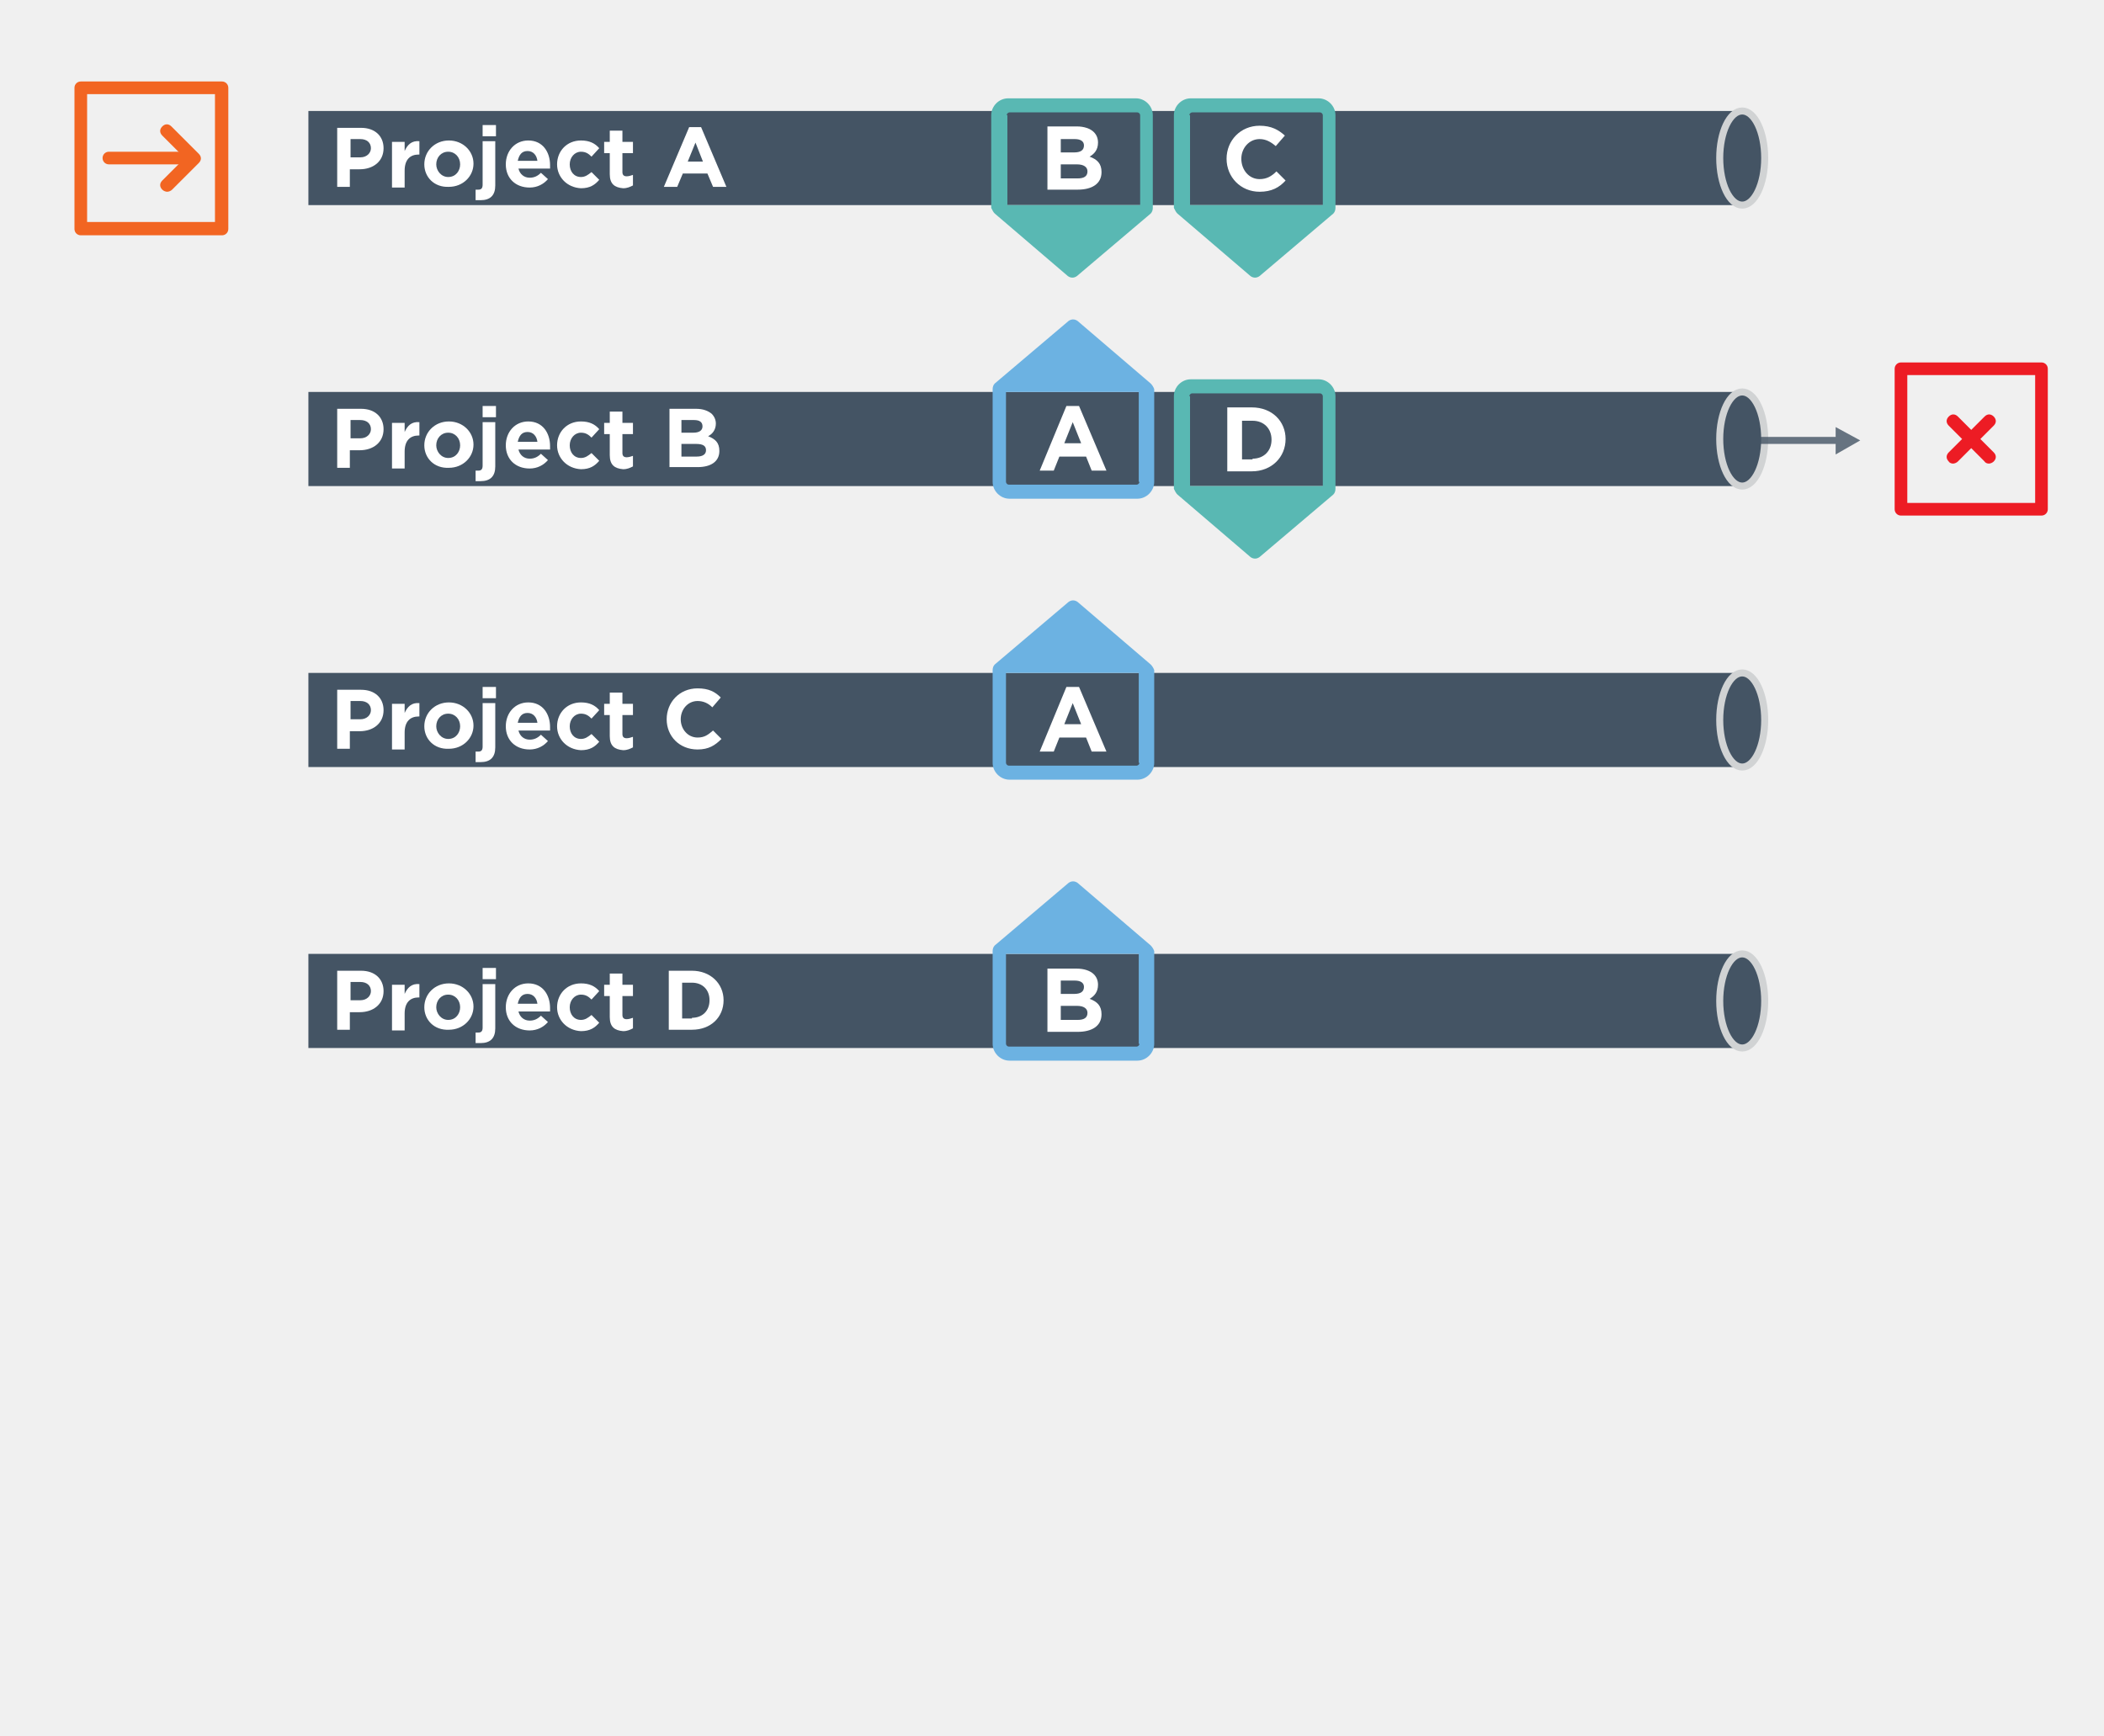
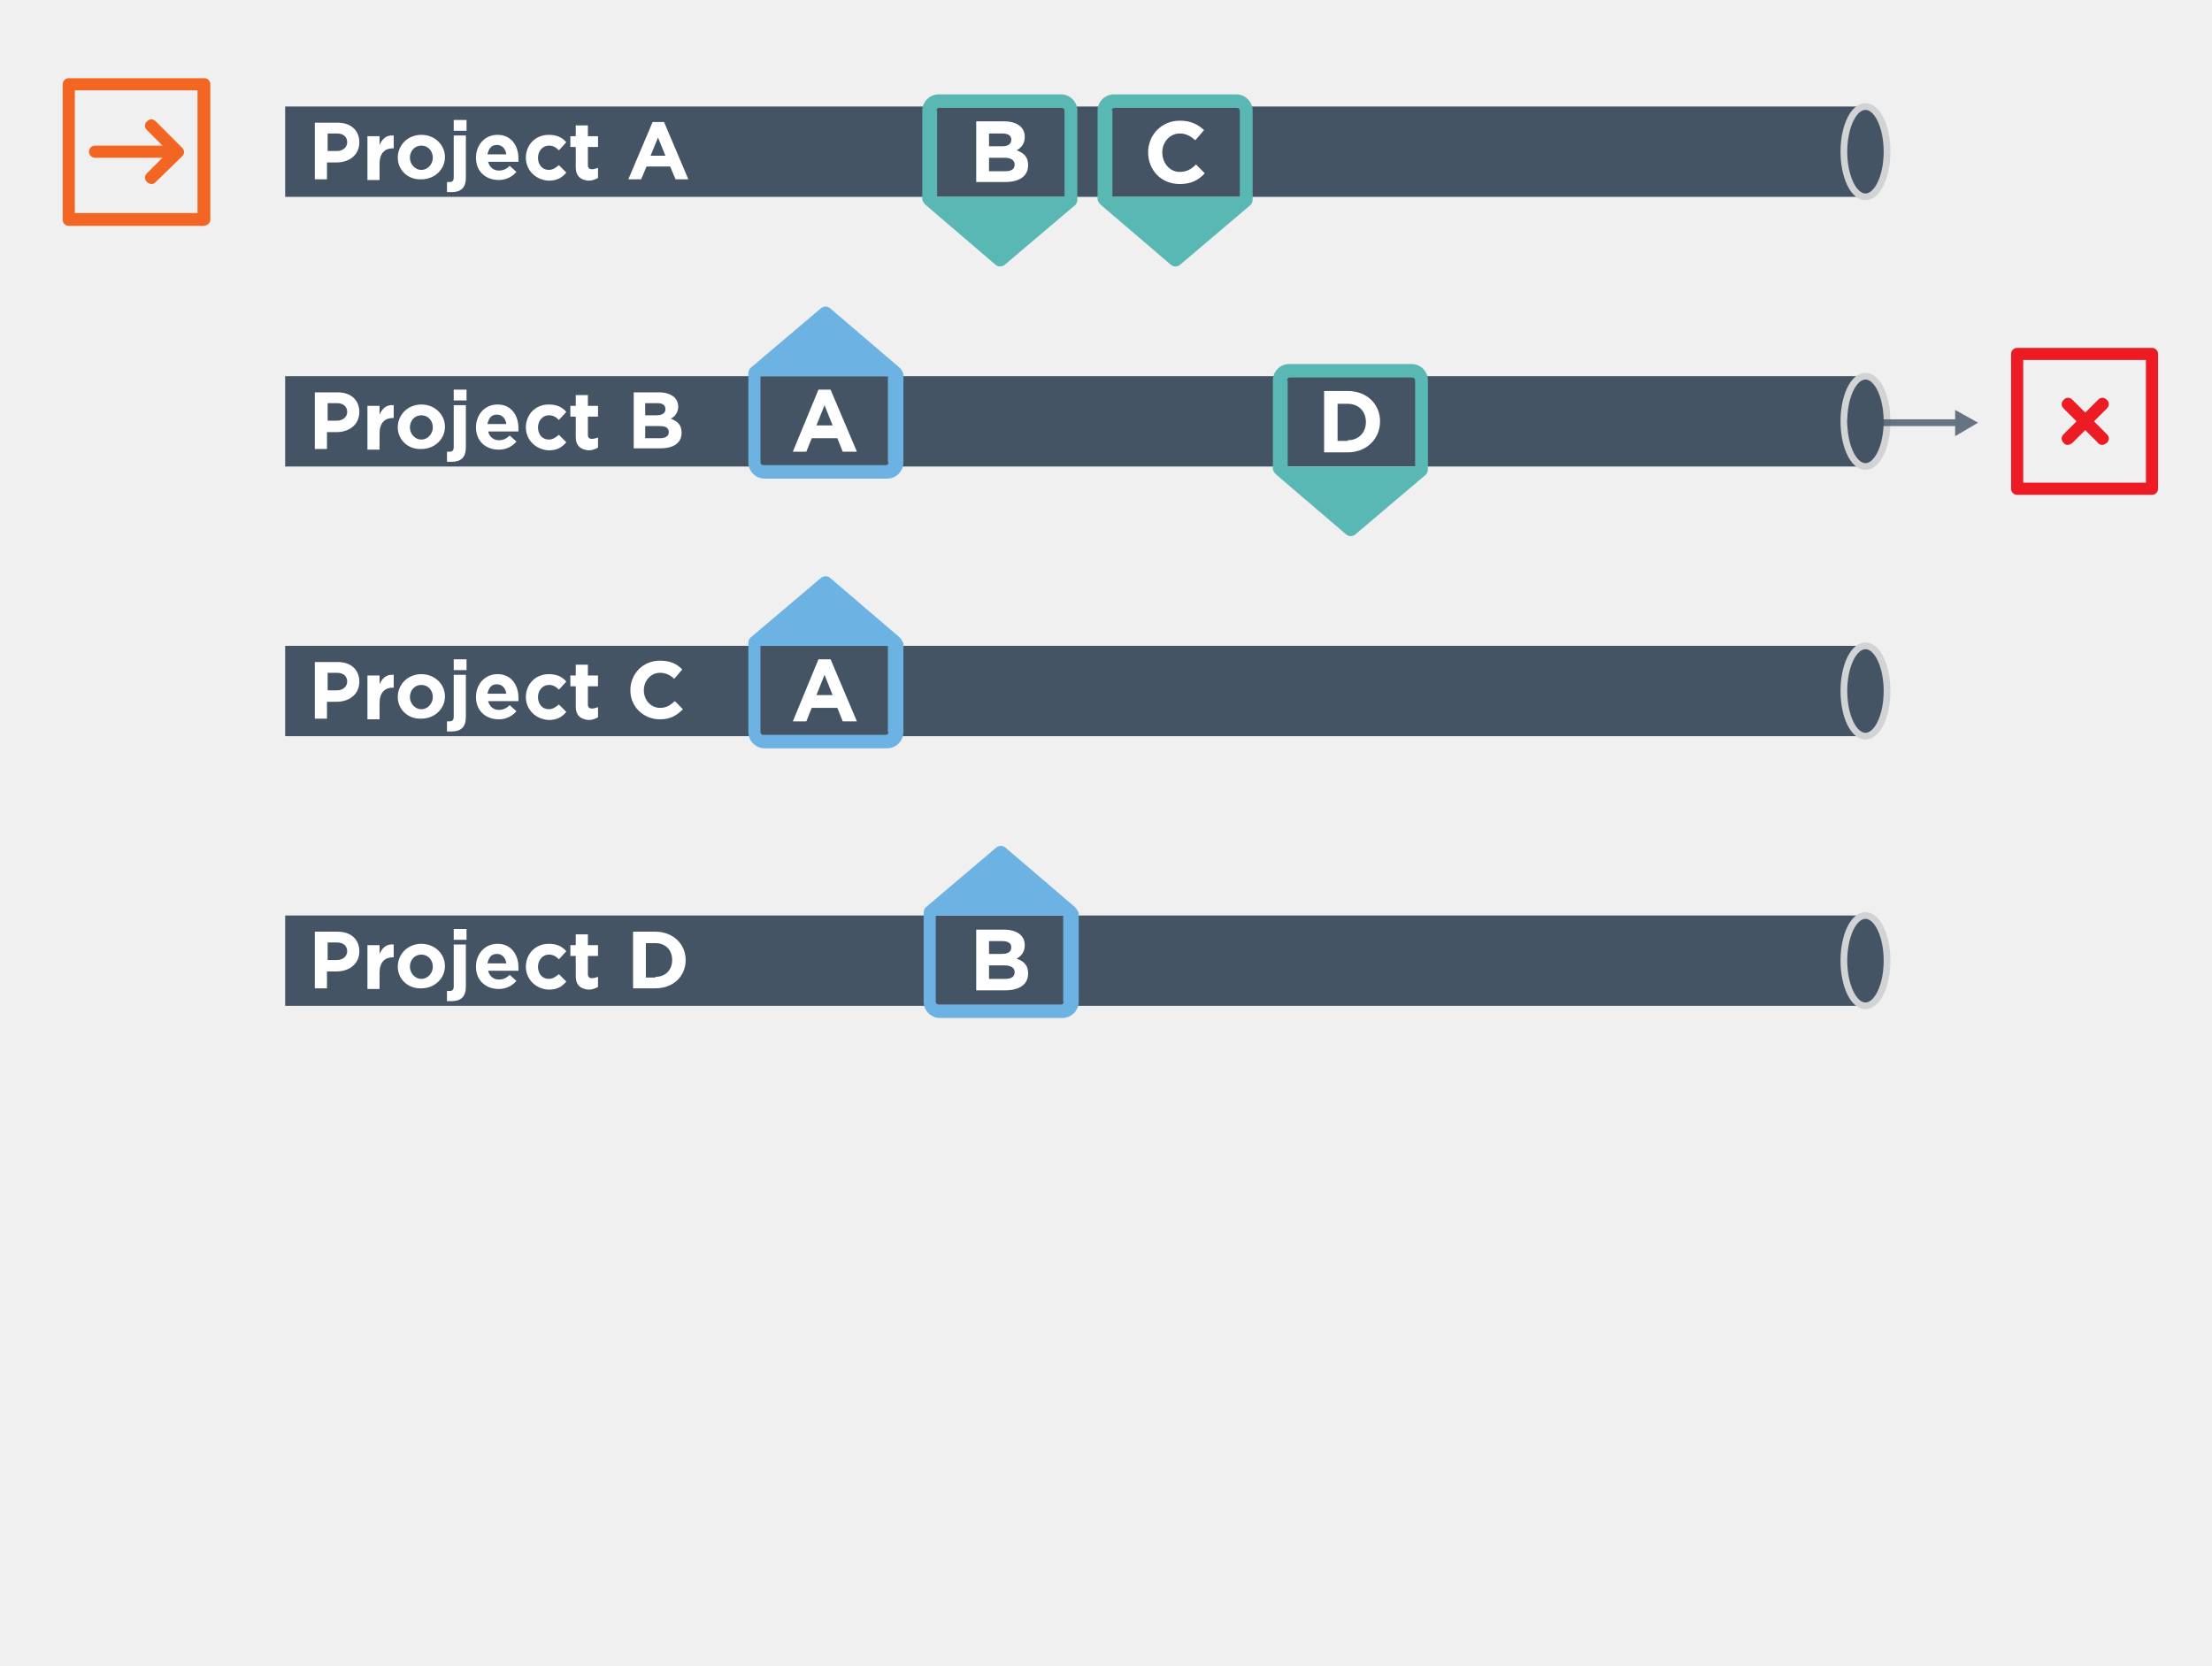
- <svg xmlns="http://www.w3.org/2000/svg" version="1.1" id="Layer_1" x="0px" y="0px" viewBox="0 0 299.5 247.1" enable-background="new 0 0 299.5 247.1" xml:space="preserve">
+ <svg xmlns="http://www.w3.org/2000/svg" version="1.1" id="Layer_1" x="0px" y="0px" viewBox="0 0 328.1 247.1" enable-background="new 0 0 328.1 247.1" xml:space="preserve">
  <g>
-     <rect x="43.9" y="95.8" fill="#445464" width="204.2" height="13.4" />
-     <ellipse fill="#445464" stroke="#D1D3D4" stroke-miterlimit="10" cx="248" cy="102.5" rx="3.2" ry="6.7" />
+     <rect x="42.3" y="15.8" fill="#445464" width="234.3" height="13.4" />
+     <rect x="42.3" y="55.8" fill="#445464" width="234.3" height="13.4" />
+     <rect x="42.3" y="95.8" fill="#445464" width="234.3" height="13.4" />
+     <rect x="42.3" y="135.8" fill="#445464" width="234.3" height="13.4" />
+     <ellipse fill="#445464" stroke="#D1D3D4" stroke-miterlimit="10" cx="276.7" cy="102.5" rx="3.2" ry="6.7" />
    <g>
      <g>
-         <path fill="#FFFFFF" d="M48,98.2h3.4c2,0,3.2,1.2,3.2,2.9v0c0,1.9-1.5,3-3.4,3h-1.4v2.5H48V98.2z M51.3,102.4     c0.9,0,1.5-0.6,1.5-1.3v0c0-0.8-0.6-1.3-1.5-1.3h-1.4v2.6H51.3z" />
-         <path fill="#FFFFFF" d="M55.8,100.2h1.8v1.3c0.4-0.9,1-1.5,2.1-1.4v1.9h-0.1c-1.2,0-2,0.7-2,2.3v2.4h-1.8V100.2z" />
-         <path fill="#FFFFFF" d="M60.4,103.4L60.4,103.4c0-1.9,1.5-3.4,3.5-3.4c2,0,3.5,1.5,3.5,3.3v0c0,1.8-1.5,3.3-3.5,3.3     C61.8,106.7,60.4,105.2,60.4,103.4z M65.5,103.4L65.5,103.4c0-1-0.7-1.8-1.7-1.8c-1,0-1.7,0.8-1.7,1.8v0c0,0.9,0.7,1.8,1.7,1.8     C64.9,105.2,65.5,104.3,65.5,103.4z" />
-         <path fill="#FFFFFF" d="M67.7,108.5V107c0.1,0,0.3,0,0.4,0c0.4,0,0.6-0.2,0.6-0.7v-6.2h1.8v6.3c0,1.4-0.7,2.1-2.1,2.1     C68.1,108.5,67.9,108.5,67.7,108.5z M68.7,97.8h1.9v1.6h-1.9V97.8z" />
-         <path fill="#FFFFFF" d="M72,103.4L72,103.4c0-1.9,1.3-3.4,3.2-3.4c2.1,0,3.1,1.7,3.1,3.5c0,0.1,0,0.3,0,0.5h-4.5     c0.2,0.8,0.8,1.3,1.6,1.3c0.6,0,1.1-0.2,1.6-0.7l1,0.9c-0.6,0.7-1.5,1.2-2.6,1.2C73.4,106.7,72,105.4,72,103.4z M76.5,102.9     c-0.1-0.8-0.6-1.4-1.4-1.4c-0.8,0-1.2,0.5-1.4,1.4H76.5z" />
-         <path fill="#FFFFFF" d="M79.3,103.4L79.3,103.4c0-1.9,1.4-3.4,3.4-3.4c1.2,0,2,0.4,2.6,1.1l-1.1,1.2c-0.4-0.4-0.8-0.7-1.5-0.7     c-0.9,0-1.6,0.8-1.6,1.8v0c0,1,0.6,1.8,1.6,1.8c0.6,0,1-0.3,1.5-0.7l1.1,1.1c-0.6,0.7-1.3,1.2-2.6,1.2     C80.7,106.7,79.3,105.2,79.3,103.4z" />
-         <path fill="#FFFFFF" d="M86.8,104.8v-3H86v-1.6h0.8v-1.6h1.8v1.6h1.5v1.6h-1.5v2.7c0,0.4,0.2,0.6,0.6,0.6c0.3,0,0.6-0.1,0.9-0.2     v1.5c-0.4,0.2-0.8,0.4-1.4,0.4C87.5,106.7,86.8,106.2,86.8,104.8z" />
-         <path fill="#FFFFFF" d="M94.9,102.4L94.9,102.4c0-2.4,1.8-4.4,4.4-4.4c1.6,0,2.5,0.5,3.3,1.3l-1.2,1.4c-0.6-0.6-1.3-0.9-2.1-0.9     c-1.4,0-2.4,1.2-2.4,2.6v0c0,1.4,1,2.6,2.4,2.6c1,0,1.5-0.4,2.2-1l1.2,1.2c-0.9,0.9-1.8,1.5-3.4,1.5     C96.7,106.7,94.9,104.8,94.9,102.4z" />
+         <path fill="#FFFFFF" d="M46.7,98.2h3.4c2,0,3.2,1.2,3.2,2.9v0c0,1.9-1.5,3-3.4,3h-1.4v2.5h-1.8V98.2z M50,102.4     c0.9,0,1.5-0.6,1.5-1.3v0c0-0.8-0.6-1.3-1.5-1.3h-1.4v2.6H50z" />
+         <path fill="#FFFFFF" d="M54.5,100.2h1.8v1.3c0.4-0.9,1-1.5,2.1-1.4v1.9h-0.1c-1.2,0-2,0.7-2,2.3v2.4h-1.8V100.2z" />
+         <path fill="#FFFFFF" d="M59,103.4L59,103.4c0-1.9,1.5-3.4,3.5-3.4c2,0,3.5,1.5,3.5,3.3v0c0,1.8-1.5,3.3-3.5,3.3     C60.5,106.7,59,105.2,59,103.4z M64.2,103.4L64.2,103.4c0-1-0.7-1.8-1.7-1.8c-1,0-1.7,0.8-1.7,1.8v0c0,0.9,0.7,1.8,1.7,1.8     C63.5,105.2,64.2,104.3,64.2,103.4z" />
+         <path fill="#FFFFFF" d="M66.3,108.5V107c0.1,0,0.3,0,0.4,0c0.4,0,0.6-0.2,0.6-0.7v-6.2h1.8v6.3c0,1.4-0.7,2.1-2.1,2.1     C66.8,108.5,66.6,108.5,66.3,108.5z M67.3,97.8h1.9v1.6h-1.9V97.8z" />
+         <path fill="#FFFFFF" d="M70.6,103.4L70.6,103.4c0-1.9,1.3-3.4,3.2-3.4c2.1,0,3.1,1.7,3.1,3.5c0,0.1,0,0.3,0,0.5h-4.5     c0.2,0.8,0.8,1.3,1.6,1.3c0.6,0,1.1-0.2,1.6-0.7l1,0.9c-0.6,0.7-1.5,1.2-2.6,1.2C72,106.7,70.6,105.4,70.6,103.4z M75.1,102.9     c-0.1-0.8-0.6-1.4-1.4-1.4c-0.8,0-1.2,0.5-1.4,1.4H75.1z" />
+         <path fill="#FFFFFF" d="M78,103.4L78,103.4c0-1.9,1.4-3.4,3.4-3.4c1.2,0,2,0.4,2.6,1.1l-1.1,1.2c-0.4-0.4-0.8-0.7-1.5-0.7     c-0.9,0-1.6,0.8-1.6,1.8v0c0,1,0.6,1.8,1.6,1.8c0.6,0,1-0.3,1.5-0.7l1.1,1.1c-0.6,0.7-1.3,1.2-2.6,1.2     C79.4,106.7,78,105.2,78,103.4z" />
+         <path fill="#FFFFFF" d="M85.4,104.8v-3h-0.8v-1.6h0.8v-1.6h1.8v1.6h1.5v1.6h-1.5v2.7c0,0.4,0.2,0.6,0.6,0.6     c0.3,0,0.6-0.1,0.9-0.2v1.5c-0.4,0.2-0.8,0.4-1.4,0.4C86.2,106.7,85.4,106.2,85.4,104.8z" />
+         <path fill="#FFFFFF" d="M93.5,102.4L93.5,102.4c0-2.4,1.8-4.4,4.4-4.4c1.6,0,2.5,0.5,3.3,1.3l-1.2,1.4c-0.6-0.6-1.3-0.9-2.1-0.9     c-1.4,0-2.4,1.2-2.4,2.6v0c0,1.4,1,2.6,2.4,2.6c1,0,1.5-0.4,2.2-1l1.2,1.2c-0.9,0.9-1.8,1.5-3.4,1.5     C95.4,106.7,93.5,104.8,93.5,102.4z" />
      </g>
    </g>
    <g>
      <g>
-         <path fill="#6CB2E2" d="M163.8,94.6l-10.4-8.9c-0.4-0.3-0.9-0.3-1.3,0l-10.5,8.9c-0.2,0.2-0.3,0.5-0.3,0.8v13.2     c0,1.3,1.1,2.4,2.4,2.4h18.2c1.3,0,2.4-1.1,2.4-2.4V95.4C164.2,95.1,164,94.8,163.8,94.6z M162.2,108.6c0,0.2-0.2,0.4-0.4,0.4     h-18.2c-0.2,0-0.4-0.2-0.4-0.4V95.8h18.9V108.6z" />
+         <g>
+           <path fill="#ED1C24" d="M306.7,66c-0.2,0-0.5-0.1-0.6-0.3c-0.4-0.4-0.4-0.9,0-1.3l5.1-5.1c0.4-0.4,0.9-0.4,1.3,0      c0.4,0.4,0.4,0.9,0,1.3l-5.1,5.1C307.1,65.9,306.9,66,306.7,66L306.7,66z" />
+         </g>
+         <g>
+           <path fill="#ED1C24" d="M311.8,66c-0.2,0-0.5-0.1-0.6-0.3l-5.1-5.1c-0.4-0.4-0.4-0.9,0-1.3c0.4-0.4,0.9-0.4,1.3,0l5.1,5.1      c0.4,0.4,0.4,0.9,0,1.3C312.2,65.9,312,66,311.8,66L311.8,66z" />
+         </g>
      </g>
      <g>
+         <path fill="#ED1C24" d="M319.2,73.4h-20c-0.5,0-0.9-0.4-0.9-0.9v-20c0-0.5,0.4-0.9,0.9-0.9h20c0.5,0,0.9,0.4,0.9,0.9v20     C320.1,73,319.7,73.4,319.2,73.4L319.2,73.4z M300.1,71.6h18.2V53.4h-18.2V71.6L300.1,71.6z" />
+       </g>
+     </g>
+     <ellipse fill="#445464" stroke="#D1D3D4" stroke-miterlimit="10" cx="276.7" cy="62.5" rx="3.2" ry="6.7" />
+     <g opacity="0.8">
+       <line fill="#445464" x1="293.4" y1="62.7" x2="274" y2="62.7" />
+       <g>
+         <line fill="none" stroke="#445464" stroke-miterlimit="10" x1="290.6" y1="62.7" x2="274" y2="62.7" />
        <g>
-           <path fill="#FFFFFF" d="M151.8,97.8h1.8l3.9,9.2h-2.1l-0.8-2h-3.8l-0.8,2h-2L151.8,97.8z M153.9,103.1l-1.2-3l-1.2,3H153.9z" />
+           <polygon fill="#445464" points="290,60.8 293.4,62.7 290,64.7     " />
        </g>
      </g>
    </g>
    <g>
      <g>
+         <path fill="#FFFFFF" d="M46.7,58.2h3.4c2,0,3.2,1.2,3.2,2.9v0c0,1.9-1.5,3-3.4,3h-1.4v2.5h-1.8V58.2z M50,62.4     c0.9,0,1.5-0.6,1.5-1.3v0c0-0.8-0.6-1.3-1.5-1.3h-1.4v2.6H50z" />
+         <path fill="#FFFFFF" d="M54.5,60.2h1.8v1.3c0.4-0.9,1-1.5,2.1-1.4v1.9h-0.1c-1.2,0-2,0.7-2,2.3v2.4h-1.8V60.2z" />
+         <path fill="#FFFFFF" d="M59,63.4L59,63.4c0-1.9,1.5-3.4,3.5-3.4c2,0,3.5,1.5,3.5,3.3v0c0,1.8-1.5,3.3-3.5,3.3     C60.5,66.7,59,65.2,59,63.4z M64.2,63.4L64.2,63.4c0-1-0.7-1.8-1.7-1.8c-1,0-1.7,0.8-1.7,1.8v0c0,0.9,0.7,1.8,1.7,1.8     C63.5,65.2,64.2,64.3,64.2,63.4z" />
+         <path fill="#FFFFFF" d="M66.3,68.5V67c0.1,0,0.3,0,0.4,0c0.4,0,0.6-0.2,0.6-0.7v-6.2h1.8v6.3c0,1.4-0.7,2.1-2.1,2.1     C66.8,68.5,66.6,68.5,66.3,68.5z M67.3,57.8h1.9v1.6h-1.9V57.8z" />
+         <path fill="#FFFFFF" d="M70.6,63.4L70.6,63.4c0-1.9,1.3-3.4,3.2-3.4c2.1,0,3.1,1.7,3.1,3.5c0,0.1,0,0.3,0,0.5h-4.5     c0.2,0.8,0.8,1.3,1.6,1.3c0.6,0,1.1-0.2,1.6-0.7l1,0.9c-0.6,0.7-1.5,1.2-2.6,1.2C72,66.7,70.6,65.4,70.6,63.4z M75.1,62.9     c-0.1-0.8-0.6-1.4-1.4-1.4c-0.8,0-1.2,0.5-1.4,1.4H75.1z" />
+         <path fill="#FFFFFF" d="M78,63.4L78,63.4c0-1.9,1.4-3.4,3.4-3.4c1.2,0,2,0.4,2.6,1.1l-1.1,1.2c-0.4-0.4-0.8-0.7-1.5-0.7     c-0.9,0-1.6,0.8-1.6,1.8v0c0,1,0.6,1.8,1.6,1.8c0.6,0,1-0.3,1.5-0.7l1.1,1.1c-0.6,0.7-1.3,1.2-2.6,1.2C79.4,66.7,78,65.2,78,63.4     z" />
+         <path fill="#FFFFFF" d="M85.4,64.8v-3h-0.8v-1.6h0.8v-1.6h1.8v1.6h1.5v1.6h-1.5v2.7c0,0.4,0.2,0.6,0.6,0.6c0.3,0,0.6-0.1,0.9-0.2     v1.5c-0.4,0.2-0.8,0.4-1.4,0.4C86.2,66.7,85.4,66.2,85.4,64.8z" />
+         <path fill="#FFFFFF" d="M93.9,58.2h3.9c1,0,1.7,0.3,2.2,0.7c0.4,0.4,0.6,0.9,0.6,1.4v0c0,0.9-0.5,1.5-1.1,1.8     c1,0.4,1.6,0.9,1.6,2.1v0c0,1.5-1.2,2.3-3.1,2.3h-4V58.2z M97.4,61.6c0.8,0,1.3-0.3,1.3-0.9v0c0-0.6-0.4-0.9-1.2-0.9h-1.8v1.8     H97.4z M97.9,65c0.8,0,1.3-0.3,1.3-0.9v0c0-0.6-0.4-0.9-1.4-0.9h-2.1V65H97.9z" />
+       </g>
+     </g>
+     <ellipse fill="#445464" stroke="#D1D3D4" stroke-miterlimit="10" cx="276.7" cy="22.5" rx="3.2" ry="6.7" />
+     <g>
+       <g>
+         <path fill="#FFFFFF" d="M46.7,18.2h3.4c2,0,3.2,1.2,3.2,2.9v0c0,1.9-1.5,3-3.4,3h-1.4v2.5h-1.8V18.2z M50,22.4     c0.9,0,1.5-0.6,1.5-1.3v0c0-0.8-0.6-1.3-1.5-1.3h-1.4v2.6H50z" />
+         <path fill="#FFFFFF" d="M54.5,20.2h1.8v1.3c0.4-0.9,1-1.5,2.1-1.4v1.9h-0.1c-1.2,0-2,0.7-2,2.3v2.4h-1.8V20.2z" />
+         <path fill="#FFFFFF" d="M59,23.4L59,23.4c0-1.9,1.5-3.4,3.5-3.4c2,0,3.5,1.5,3.5,3.3v0c0,1.8-1.5,3.3-3.5,3.3     C60.5,26.7,59,25.2,59,23.4z M64.2,23.4L64.2,23.4c0-1-0.7-1.8-1.7-1.8c-1,0-1.7,0.8-1.7,1.8v0c0,0.9,0.7,1.8,1.7,1.8     C63.5,25.2,64.2,24.3,64.2,23.4z" />
+         <path fill="#FFFFFF" d="M66.3,28.5V27c0.1,0,0.3,0,0.4,0c0.4,0,0.6-0.2,0.6-0.7v-6.2h1.8v6.3c0,1.4-0.7,2.1-2.1,2.1     C66.8,28.5,66.6,28.5,66.3,28.5z M67.3,17.8h1.9v1.6h-1.9V17.8z" />
+         <path fill="#FFFFFF" d="M70.6,23.4L70.6,23.4c0-1.9,1.3-3.4,3.2-3.4c2.1,0,3.1,1.7,3.1,3.5c0,0.1,0,0.3,0,0.5h-4.5     c0.2,0.8,0.8,1.3,1.6,1.3c0.6,0,1.1-0.2,1.6-0.7l1,0.9c-0.6,0.7-1.5,1.2-2.6,1.2C72,26.7,70.6,25.4,70.6,23.4z M75.1,22.9     c-0.1-0.8-0.6-1.4-1.4-1.4c-0.8,0-1.2,0.5-1.4,1.4H75.1z" />
+         <path fill="#FFFFFF" d="M78,23.4L78,23.4c0-1.9,1.4-3.4,3.4-3.4c1.2,0,2,0.4,2.6,1.1l-1.1,1.2c-0.4-0.4-0.8-0.7-1.5-0.7     c-0.9,0-1.6,0.8-1.6,1.8v0c0,1,0.6,1.8,1.6,1.8c0.6,0,1-0.3,1.5-0.7l1.1,1.1c-0.6,0.7-1.3,1.2-2.6,1.2C79.4,26.7,78,25.2,78,23.4     z" />
+         <path fill="#FFFFFF" d="M85.4,24.8v-3h-0.8v-1.6h0.8v-1.6h1.8v1.6h1.5v1.6h-1.5v2.7c0,0.4,0.2,0.6,0.6,0.6c0.3,0,0.6-0.1,0.9-0.2     v1.5c-0.4,0.2-0.8,0.4-1.4,0.4C86.2,26.7,85.4,26.2,85.4,24.8z" />
+         <path fill="#FFFFFF" d="M96.8,18.1h1.7l3.6,8.5h-1.9l-0.8-1.9h-3.5l-0.8,1.9h-1.9L96.8,18.1z M98.7,23.1l-1.1-2.7l-1.1,2.7H98.7z     " />
+       </g>
+     </g>
+     <g>
+       <g>
        <g>
-           <path fill="#ED1C24" d="M278,66c-0.2,0-0.5-0.1-0.6-0.3c-0.4-0.4-0.4-0.9,0-1.3l5.1-5.1c0.4-0.4,0.9-0.4,1.3,0      c0.4,0.4,0.4,0.9,0,1.3l-5.1,5.1C278.5,65.9,278.2,66,278,66L278,66z" />
+           <path fill="#F26522" d="M22.5,27.3c-0.2,0-0.5-0.1-0.7-0.3c-0.4-0.4-0.4-0.9,0-1.3l3.2-3.2l-3.2-3.2c-0.4-0.4-0.4-0.9,0-1.3      c0.4-0.4,0.9-0.4,1.3,0l3.9,3.9c0.4,0.4,0.4,0.9,0,1.3L23.1,27C22.9,27.2,22.7,27.3,22.5,27.3L22.5,27.3z" />
        </g>
        <g>
-           <path fill="#ED1C24" d="M283.1,66c-0.2,0-0.5-0.1-0.6-0.3l-5.1-5.1c-0.4-0.4-0.4-0.9,0-1.3c0.4-0.4,0.9-0.4,1.3,0l5.1,5.1      c0.4,0.4,0.4,0.9,0,1.3C283.6,65.9,283.3,66,283.1,66L283.1,66z" />
+           <path fill="#F26522" d="M14.1,23.4c-0.5,0-0.9-0.4-0.9-0.9c0-0.5,0.4-0.9,0.9-0.9l11.2,0c0.5,0,0.9,0.4,0.9,0.9      c0,0.5-0.4,0.9-0.9,0.9L14.1,23.4L14.1,23.4z" />
        </g>
      </g>
      <g>
-         <path fill="#ED1C24" d="M290.6,73.4h-20c-0.5,0-0.9-0.4-0.9-0.9v-20c0-0.5,0.4-0.9,0.9-0.9h20c0.5,0,0.9,0.4,0.9,0.9v20     C291.5,73,291.1,73.4,290.6,73.4L290.6,73.4z M271.5,71.6h18.2V53.4h-18.2V71.6L271.5,71.6z" />
+         <path fill="#F26522" d="M30.2,33.5H10.2c-0.5,0-0.9-0.4-0.9-0.9V12.5c0-0.5,0.4-0.9,0.9-0.9h20.1c0.5,0,0.9,0.4,0.9,0.9v20.1     C31.2,33.1,30.7,33.5,30.2,33.5L30.2,33.5z M11.1,31.6h18.2V13.4H11.1V31.6L11.1,31.6z" />
      </g>
    </g>
-     <rect x="43.9" y="55.8" fill="#445464" width="204.2" height="13.4" />
-     <ellipse fill="#445464" stroke="#D1D3D4" stroke-miterlimit="10" cx="248" cy="62.5" rx="3.2" ry="6.7" />
-     <g opacity="0.8">
-       <line fill="#445464" x1="264.8" y1="62.7" x2="245.4" y2="62.7" />
+     <ellipse fill="#445464" stroke="#D1D3D4" stroke-miterlimit="10" cx="276.7" cy="142.5" rx="3.2" ry="6.7" />
+     <g>
      <g>
-         <line fill="none" stroke="#445464" stroke-miterlimit="10" x1="261.9" y1="62.7" x2="245.4" y2="62.7" />
+         <path fill="#FFFFFF" d="M46.7,138.2h3.4c2,0,3.2,1.2,3.2,2.9v0c0,1.9-1.5,3-3.4,3h-1.4v2.5h-1.8V138.2z M50,142.4     c0.9,0,1.5-0.6,1.5-1.3v0c0-0.8-0.6-1.3-1.5-1.3h-1.4v2.6H50z" />
+         <path fill="#FFFFFF" d="M54.5,140.2h1.8v1.3c0.4-0.9,1-1.5,2.1-1.4v1.9h-0.1c-1.2,0-2,0.7-2,2.3v2.4h-1.8V140.2z" />
+         <path fill="#FFFFFF" d="M59,143.4L59,143.4c0-1.9,1.5-3.4,3.5-3.4c2,0,3.5,1.5,3.5,3.3v0c0,1.8-1.5,3.3-3.5,3.3     C60.5,146.7,59,145.2,59,143.4z M64.2,143.4L64.2,143.4c0-1-0.7-1.8-1.7-1.8c-1,0-1.7,0.8-1.7,1.8v0c0,0.9,0.7,1.8,1.7,1.8     C63.5,145.2,64.2,144.3,64.2,143.4z" />
+         <path fill="#FFFFFF" d="M66.3,148.5V147c0.1,0,0.3,0,0.4,0c0.4,0,0.6-0.2,0.6-0.7v-6.2h1.8v6.3c0,1.4-0.7,2.1-2.1,2.1     C66.8,148.5,66.6,148.5,66.3,148.5z M67.3,137.8h1.9v1.6h-1.9V137.8z" />
+         <path fill="#FFFFFF" d="M70.6,143.4L70.6,143.4c0-1.9,1.3-3.4,3.2-3.4c2.1,0,3.1,1.7,3.1,3.5c0,0.1,0,0.3,0,0.5h-4.5     c0.2,0.8,0.8,1.3,1.6,1.3c0.6,0,1.1-0.2,1.6-0.7l1,0.9c-0.6,0.7-1.5,1.2-2.6,1.2C72,146.7,70.6,145.4,70.6,143.4z M75.1,142.9     c-0.1-0.8-0.6-1.4-1.4-1.4c-0.8,0-1.2,0.5-1.4,1.4H75.1z" />
+         <path fill="#FFFFFF" d="M78,143.4L78,143.4c0-1.9,1.4-3.4,3.4-3.4c1.2,0,2,0.4,2.6,1.1l-1.1,1.2c-0.4-0.4-0.8-0.7-1.5-0.7     c-0.9,0-1.6,0.8-1.6,1.8v0c0,1,0.6,1.8,1.6,1.8c0.6,0,1-0.3,1.5-0.7l1.1,1.1c-0.6,0.7-1.3,1.2-2.6,1.2     C79.4,146.7,78,145.2,78,143.4z" />
+         <path fill="#FFFFFF" d="M85.4,144.8v-3h-0.8v-1.6h0.8v-1.6h1.8v1.6h1.5v1.6h-1.5v2.7c0,0.4,0.2,0.6,0.6,0.6     c0.3,0,0.6-0.1,0.9-0.2v1.5c-0.4,0.2-0.8,0.4-1.4,0.4C86.2,146.7,85.4,146.2,85.4,144.8z" />
+         <path fill="#FFFFFF" d="M93.9,138.2h3.3c2.6,0,4.5,1.8,4.5,4.2v0c0,2.4-1.8,4.2-4.5,4.2h-3.3V138.2z M97.2,144.9     c1.5,0,2.5-1,2.5-2.5v0c0-1.5-1-2.5-2.5-2.5h-1.4v5.1H97.2z" />
+       </g>
+     </g>
+     <rect fill="none" width="328.1" height="247.1" />
+     <g>
+       <g>
        <g>
-           <polygon fill="#445464" points="261.3,60.8 264.8,62.7 261.3,64.7     " />
+           <path fill="#FFFFFF" d="M144.8,18h4.2c1,0,1.9,0.3,2.4,0.8c0.4,0.4,0.6,0.9,0.6,1.5v0c0,1-0.5,1.6-1.2,2c1.1,0.4,1.7,1,1.7,2.2      v0c0,1.7-1.4,2.5-3.4,2.5h-4.3V18z M148.6,21.7c0.9,0,1.4-0.3,1.4-1v0c0-0.6-0.5-0.9-1.3-0.9h-2v1.9H148.6z M149.1,25.4      c0.9,0,1.4-0.3,1.4-1v0c0-0.6-0.5-1-1.5-1h-2.3v2H149.1z" />
+         </g>
+       </g>
+       <g>
+         <path fill="#59B8B3" d="M137.3,30.4l10.4,8.9c0.4,0.3,0.9,0.3,1.3,0l10.5-8.9c0.2-0.2,0.3-0.5,0.3-0.8V16.4     c0-1.3-1.1-2.4-2.4-2.4h-18.2c-1.3,0-2.4,1.1-2.4,2.4v13.2C136.9,30,137.1,30.2,137.3,30.4z M138.9,16.4c0-0.2,0.2-0.4,0.4-0.4     h18.2c0.2,0,0.4,0.2,0.4,0.4v12.8h-18.9V16.4z" />
+       </g>
+     </g>
+     <g>
+       <g>
+         <g>
+           <path fill="#FFFFFF" d="M170.3,22.6L170.3,22.6c0-2.6,2-4.7,4.7-4.7c1.7,0,2.7,0.6,3.6,1.4l-1.3,1.5c-0.7-0.6-1.4-1-2.3-1      c-1.5,0-2.6,1.3-2.6,2.8v0c0,1.6,1.1,2.9,2.6,2.9c1,0,1.7-0.4,2.4-1.1l1.3,1.3c-0.9,1-2,1.6-3.7,1.6      C172.2,27.3,170.3,25.2,170.3,22.6z" />
+         </g>
+       </g>
+       <g>
+         <path fill="#59B8B3" d="M163.3,30.4l10.4,8.9c0.4,0.3,0.9,0.3,1.3,0l10.5-8.9c0.2-0.2,0.3-0.5,0.3-0.8V16.4     c0-1.3-1.1-2.4-2.4-2.4h-18.2c-1.3,0-2.4,1.1-2.4,2.4v13.2C162.9,30,163.1,30.2,163.3,30.4z M164.9,16.4c0-0.2,0.2-0.4,0.4-0.4     h18.2c0.2,0,0.4,0.2,0.4,0.4v12.8h-18.9V16.4z" />
+       </g>
+     </g>
+     <g>
+       <g>
+         <g>
+           <path fill="#FFFFFF" d="M196.4,58h3.5c2.9,0,4.8,2,4.8,4.5v0c0,2.6-2,4.6-4.8,4.6h-3.5V58z M199.9,65.3c1.6,0,2.7-1.1,2.7-2.7v0      c0-1.6-1.1-2.7-2.7-2.7h-1.5v5.5H199.9z" />
+         </g>
+       </g>
+       <g>
+         <path fill="#59B8B3" d="M189.3,70.4l10.4,8.9c0.4,0.3,0.9,0.3,1.3,0l10.5-8.9c0.2-0.2,0.3-0.5,0.3-0.8V56.4     c0-1.3-1.1-2.4-2.4-2.4h-18.2c-1.3,0-2.4,1.1-2.4,2.4v13.2C188.9,70,189.1,70.2,189.3,70.4z M190.9,56.4c0-0.2,0.2-0.4,0.4-0.4     h18.2c0.2,0,0.4,0.2,0.4,0.4v12.8h-18.9V56.4z" />
+       </g>
+     </g>
+     <g>
+       <g>
+         <path fill="#6CB2E2" d="M133.5,54.6l-10.4-8.9c-0.4-0.3-0.9-0.3-1.3,0l-10.5,8.9c-0.2,0.2-0.3,0.5-0.3,0.8v13.2     c0,1.3,1.1,2.4,2.4,2.4h18.2c1.3,0,2.4-1.1,2.4-2.4V55.4C133.8,55.1,133.7,54.8,133.5,54.6z M131.8,68.6c0,0.2-0.2,0.4-0.4,0.4     h-18.2c-0.2,0-0.4-0.2-0.4-0.4V55.8h18.9V68.6z" />
+       </g>
+       <g>
+         <g>
+           <path fill="#FFFFFF" d="M121.4,57.8h1.8l3.9,9.2h-2.1l-0.8-2h-3.8l-0.8,2h-2L121.4,57.8z M123.5,63.1l-1.2-3l-1.2,3H123.5z" />
        </g>
      </g>
    </g>
    <g>
      <g>
-         <path fill="#FFFFFF" d="M48,58.2h3.4c2,0,3.2,1.2,3.2,2.9v0c0,1.9-1.5,3-3.4,3h-1.4v2.5H48V58.2z M51.3,62.4     c0.9,0,1.5-0.6,1.5-1.3v0c0-0.8-0.6-1.3-1.5-1.3h-1.4v2.6H51.3z" />
-         <path fill="#FFFFFF" d="M55.8,60.2h1.8v1.3c0.4-0.9,1-1.5,2.1-1.4v1.9h-0.1c-1.2,0-2,0.7-2,2.3v2.4h-1.8V60.2z" />
-         <path fill="#FFFFFF" d="M60.4,63.4L60.4,63.4c0-1.9,1.5-3.4,3.5-3.4c2,0,3.5,1.5,3.5,3.3v0c0,1.8-1.5,3.3-3.5,3.3     C61.8,66.7,60.4,65.2,60.4,63.4z M65.5,63.4L65.5,63.4c0-1-0.7-1.8-1.7-1.8c-1,0-1.7,0.8-1.7,1.8v0c0,0.9,0.7,1.8,1.7,1.8     C64.9,65.2,65.5,64.3,65.5,63.4z" />
-         <path fill="#FFFFFF" d="M67.7,68.5V67c0.1,0,0.3,0,0.4,0c0.4,0,0.6-0.2,0.6-0.7v-6.2h1.8v6.3c0,1.4-0.7,2.1-2.1,2.1     C68.1,68.5,67.9,68.5,67.7,68.5z M68.7,57.8h1.9v1.6h-1.9V57.8z" />
-         <path fill="#FFFFFF" d="M72,63.4L72,63.4c0-1.9,1.3-3.4,3.2-3.4c2.1,0,3.1,1.7,3.1,3.5c0,0.1,0,0.3,0,0.5h-4.5     c0.2,0.8,0.8,1.3,1.6,1.3c0.6,0,1.1-0.2,1.6-0.7l1,0.9c-0.6,0.7-1.5,1.2-2.6,1.2C73.4,66.7,72,65.4,72,63.4z M76.5,62.9     c-0.1-0.8-0.6-1.4-1.4-1.4c-0.8,0-1.2,0.5-1.4,1.4H76.5z" />
-         <path fill="#FFFFFF" d="M79.3,63.4L79.3,63.4c0-1.9,1.4-3.4,3.4-3.4c1.2,0,2,0.4,2.6,1.1l-1.1,1.2c-0.4-0.4-0.8-0.7-1.5-0.7     c-0.9,0-1.6,0.8-1.6,1.8v0c0,1,0.6,1.8,1.6,1.8c0.6,0,1-0.3,1.5-0.7l1.1,1.1c-0.6,0.7-1.3,1.2-2.6,1.2     C80.7,66.7,79.3,65.2,79.3,63.4z" />
-         <path fill="#FFFFFF" d="M86.8,64.8v-3H86v-1.6h0.8v-1.6h1.8v1.6h1.5v1.6h-1.5v2.7c0,0.4,0.2,0.6,0.6,0.6c0.3,0,0.6-0.1,0.9-0.2     v1.5c-0.4,0.2-0.8,0.4-1.4,0.4C87.5,66.7,86.8,66.2,86.8,64.8z" />
-         <path fill="#FFFFFF" d="M95.2,58.2h3.9c1,0,1.7,0.3,2.2,0.7c0.4,0.4,0.6,0.9,0.6,1.4v0c0,0.9-0.5,1.5-1.1,1.8     c1,0.4,1.6,0.9,1.6,2.1v0c0,1.5-1.2,2.3-3.1,2.3h-4V58.2z M98.7,61.6c0.8,0,1.3-0.3,1.3-0.9v0c0-0.6-0.4-0.9-1.2-0.9H97v1.8H98.7     z M99.2,65c0.8,0,1.3-0.3,1.3-0.9v0c0-0.6-0.4-0.9-1.4-0.9H97V65H99.2z" />
-       </g>
-     </g>
-     <g>
-       <g>
-         <path fill="#6CB2E2" d="M163.8,54.6l-10.4-8.9c-0.4-0.3-0.9-0.3-1.3,0l-10.5,8.9c-0.2,0.2-0.3,0.5-0.3,0.8v13.2     c0,1.3,1.1,2.4,2.4,2.4h18.2c1.3,0,2.4-1.1,2.4-2.4V55.4C164.2,55.1,164,54.8,163.8,54.6z M162.2,68.6c0,0.2-0.2,0.4-0.4,0.4     h-18.2c-0.2,0-0.4-0.2-0.4-0.4V55.8h18.9V68.6z" />
+         <path fill="#6CB2E2" d="M133.5,94.6l-10.4-8.9c-0.4-0.3-0.9-0.3-1.3,0l-10.5,8.9c-0.2,0.2-0.3,0.5-0.3,0.8v13.2     c0,1.3,1.1,2.4,2.4,2.4h18.2c1.3,0,2.4-1.1,2.4-2.4V95.4C133.8,95.1,133.7,94.8,133.5,94.6z M131.8,108.6c0,0.2-0.2,0.4-0.4,0.4     h-18.2c-0.2,0-0.4-0.2-0.4-0.4V95.8h18.9V108.6z" />
      </g>
      <g>
        <g>
-           <path fill="#FFFFFF" d="M151.8,57.8h1.8l3.9,9.2h-2.1l-0.8-2h-3.8l-0.8,2h-2L151.8,57.8z M153.9,63.1l-1.2-3l-1.2,3H153.9z" />
+           <path fill="#FFFFFF" d="M121.4,97.8h1.8l3.9,9.2h-2.1l-0.8-2h-3.8l-0.8,2h-2L121.4,97.8z M123.5,103.1l-1.2-3l-1.2,3H123.5z" />
        </g>
      </g>
    </g>
    <g>
      <g>
-         <g>
-           <path fill="#FFFFFF" d="M174.7,58h3.5c2.9,0,4.8,2,4.8,4.5v0c0,2.6-2,4.6-4.8,4.6h-3.5V58z M178.3,65.3c1.6,0,2.7-1.1,2.7-2.7v0      c0-1.6-1.1-2.7-2.7-2.7h-1.5v5.5H178.3z" />
-         </g>
-       </g>
-       <g>
-         <path fill="#59B8B3" d="M167.6,70.4l10.4,8.9c0.4,0.3,0.9,0.3,1.3,0l10.5-8.9c0.2-0.2,0.3-0.5,0.3-0.8V56.4     c0-1.3-1.1-2.4-2.4-2.4h-18.2c-1.3,0-2.4,1.1-2.4,2.4v13.2C167.3,70,167.4,70.2,167.6,70.4z M169.3,56.4c0-0.2,0.2-0.4,0.4-0.4     h18.2c0.2,0,0.4,0.2,0.4,0.4v12.8h-18.9V56.4z" />
-       </g>
-     </g>
-     <rect x="43.9" y="15.8" fill="#445464" width="204.2" height="13.4" />
-     <ellipse fill="#445464" stroke="#D1D3D4" stroke-miterlimit="10" cx="248" cy="22.5" rx="3.2" ry="6.7" />
-     <g>
-       <g>
-         <path fill="#FFFFFF" d="M48,18.2h3.4c2,0,3.2,1.2,3.2,2.9v0c0,1.9-1.5,3-3.4,3h-1.4v2.5H48V18.2z M51.3,22.4     c0.9,0,1.5-0.6,1.5-1.3v0c0-0.8-0.6-1.3-1.5-1.3h-1.4v2.6H51.3z" />
-         <path fill="#FFFFFF" d="M55.8,20.2h1.8v1.3c0.4-0.9,1-1.5,2.1-1.4v1.9h-0.1c-1.2,0-2,0.7-2,2.3v2.4h-1.8V20.2z" />
-         <path fill="#FFFFFF" d="M60.4,23.4L60.4,23.4c0-1.9,1.5-3.4,3.5-3.4c2,0,3.5,1.5,3.5,3.3v0c0,1.8-1.5,3.3-3.5,3.3     C61.8,26.7,60.4,25.2,60.4,23.4z M65.5,23.4L65.5,23.4c0-1-0.7-1.8-1.7-1.8c-1,0-1.7,0.8-1.7,1.8v0c0,0.9,0.7,1.8,1.7,1.8     C64.9,25.2,65.5,24.3,65.5,23.4z" />
-         <path fill="#FFFFFF" d="M67.7,28.5V27c0.1,0,0.3,0,0.4,0c0.4,0,0.6-0.2,0.6-0.7v-6.2h1.8v6.3c0,1.4-0.7,2.1-2.1,2.1     C68.1,28.5,67.9,28.5,67.7,28.5z M68.7,17.8h1.9v1.6h-1.9V17.8z" />
-         <path fill="#FFFFFF" d="M72,23.4L72,23.4c0-1.9,1.3-3.4,3.2-3.4c2.1,0,3.1,1.7,3.1,3.5c0,0.1,0,0.3,0,0.5h-4.5     c0.2,0.8,0.8,1.3,1.6,1.3c0.6,0,1.1-0.2,1.6-0.7l1,0.9c-0.6,0.7-1.5,1.2-2.6,1.2C73.4,26.7,72,25.4,72,23.4z M76.5,22.9     c-0.1-0.8-0.6-1.4-1.4-1.4c-0.8,0-1.2,0.5-1.4,1.4H76.5z" />
-         <path fill="#FFFFFF" d="M79.3,23.4L79.3,23.4c0-1.9,1.4-3.4,3.4-3.4c1.2,0,2,0.4,2.6,1.1l-1.1,1.2c-0.4-0.4-0.8-0.7-1.5-0.7     c-0.9,0-1.6,0.8-1.6,1.8v0c0,1,0.6,1.8,1.6,1.8c0.6,0,1-0.3,1.5-0.7l1.1,1.1c-0.6,0.7-1.3,1.2-2.6,1.2     C80.7,26.7,79.3,25.2,79.3,23.4z" />
-         <path fill="#FFFFFF" d="M86.8,24.8v-3H86v-1.6h0.8v-1.6h1.8v1.6h1.5v1.6h-1.5v2.7c0,0.4,0.2,0.6,0.6,0.6c0.3,0,0.6-0.1,0.9-0.2     v1.5c-0.4,0.2-0.8,0.4-1.4,0.4C87.5,26.7,86.8,26.2,86.8,24.8z" />
-         <path fill="#FFFFFF" d="M98.1,18.1h1.7l3.6,8.5h-1.9l-0.8-1.9h-3.5l-0.8,1.9h-1.9L98.1,18.1z M100.1,23.1L99,20.3l-1.1,2.7H100.1     z" />
-       </g>
-     </g>
-     <g>
-       <g>
-         <g>
-           <path fill="#FFFFFF" d="M149.1,18h4.2c1,0,1.9,0.3,2.4,0.8c0.4,0.4,0.6,0.9,0.6,1.5v0c0,1-0.5,1.6-1.2,2c1.1,0.4,1.7,1,1.7,2.2      v0c0,1.7-1.4,2.5-3.4,2.5h-4.3V18z M152.9,21.7c0.9,0,1.4-0.3,1.4-1v0c0-0.6-0.5-0.9-1.3-0.9h-2v1.9H152.9z M153.4,25.4      c0.9,0,1.4-0.3,1.4-1v0c0-0.6-0.5-1-1.5-1h-2.3v2H153.4z" />
-         </g>
-       </g>
-       <g>
-         <path fill="#59B8B3" d="M141.6,30.4l10.4,8.9c0.4,0.3,0.9,0.3,1.3,0l10.5-8.9c0.2-0.2,0.3-0.5,0.3-0.8V16.4     c0-1.3-1.1-2.4-2.4-2.4h-18.2c-1.3,0-2.4,1.1-2.4,2.4v13.2C141.3,30,141.4,30.2,141.6,30.4z M143.3,16.4c0-0.2,0.2-0.4,0.4-0.4     h18.2c0.2,0,0.4,0.2,0.4,0.4v12.8h-18.9V16.4z" />
-       </g>
-     </g>
-     <g>
-       <g>
-         <g>
-           <path fill="#FFFFFF" d="M174.6,22.6L174.6,22.6c0-2.6,2-4.7,4.7-4.7c1.7,0,2.7,0.6,3.6,1.4l-1.3,1.5c-0.7-0.6-1.4-1-2.3-1      c-1.5,0-2.6,1.3-2.6,2.8v0c0,1.6,1.1,2.9,2.6,2.9c1,0,1.7-0.4,2.4-1.1l1.3,1.3c-0.9,1-2,1.6-3.7,1.6      C176.6,27.3,174.6,25.2,174.6,22.6z" />
-         </g>
-       </g>
-       <g>
-         <path fill="#59B8B3" d="M167.6,30.4l10.4,8.9c0.4,0.3,0.9,0.3,1.3,0l10.5-8.9c0.2-0.2,0.3-0.5,0.3-0.8V16.4     c0-1.3-1.1-2.4-2.4-2.4h-18.2c-1.3,0-2.4,1.1-2.4,2.4v13.2C167.3,30,167.4,30.2,167.6,30.4z M169.3,16.4c0-0.2,0.2-0.4,0.4-0.4     h18.2c0.2,0,0.4,0.2,0.4,0.4v12.8h-18.9V16.4z" />
-       </g>
-     </g>
-     <g>
-       <g>
-         <g>
-           <path fill="#F26522" d="M23.8,27.3c-0.2,0-0.5-0.1-0.7-0.3c-0.4-0.4-0.4-0.9,0-1.3l3.2-3.2l-3.2-3.2c-0.4-0.4-0.4-0.9,0-1.3      c0.4-0.4,0.9-0.4,1.3,0l3.9,3.9c0.4,0.4,0.4,0.9,0,1.3L24.5,27C24.3,27.2,24,27.3,23.8,27.3L23.8,27.3z" />
-         </g>
-         <g>
-           <path fill="#F26522" d="M15.5,23.4c-0.5,0-0.9-0.4-0.9-0.9c0-0.5,0.4-0.9,0.9-0.9l11.2,0c0.5,0,0.9,0.4,0.9,0.9      c0,0.5-0.4,0.9-0.9,0.9L15.5,23.4L15.5,23.4z" />
-         </g>
-       </g>
-       <g>
-         <path fill="#F26522" d="M31.6,33.5H11.5c-0.5,0-0.9-0.4-0.9-0.9V12.5c0-0.5,0.4-0.9,0.9-0.9h20.1c0.5,0,0.9,0.4,0.9,0.9v20.1     C32.5,33.1,32.1,33.5,31.6,33.5L31.6,33.5z M12.4,31.6h18.2V13.4H12.4V31.6L12.4,31.6z" />
-       </g>
-     </g>
-     <rect x="43.9" y="135.8" fill="#445464" width="204.2" height="13.4" />
-     <ellipse fill="#445464" stroke="#D1D3D4" stroke-miterlimit="10" cx="248" cy="142.5" rx="3.2" ry="6.7" />
-     <g>
-       <g>
-         <path fill="#FFFFFF" d="M48,138.2h3.4c2,0,3.2,1.2,3.2,2.9v0c0,1.9-1.5,3-3.4,3h-1.4v2.5H48V138.2z M51.3,142.4     c0.9,0,1.5-0.6,1.5-1.3v0c0-0.8-0.6-1.3-1.5-1.3h-1.4v2.6H51.3z" />
-         <path fill="#FFFFFF" d="M55.8,140.2h1.8v1.3c0.4-0.9,1-1.5,2.1-1.4v1.9h-0.1c-1.2,0-2,0.7-2,2.3v2.4h-1.8V140.2z" />
-         <path fill="#FFFFFF" d="M60.4,143.4L60.4,143.4c0-1.9,1.5-3.4,3.5-3.4c2,0,3.5,1.5,3.5,3.3v0c0,1.8-1.5,3.3-3.5,3.3     C61.8,146.7,60.4,145.2,60.4,143.4z M65.5,143.4L65.5,143.4c0-1-0.7-1.8-1.7-1.8c-1,0-1.7,0.8-1.7,1.8v0c0,0.9,0.7,1.8,1.7,1.8     C64.9,145.2,65.5,144.3,65.5,143.4z" />
-         <path fill="#FFFFFF" d="M67.7,148.5V147c0.1,0,0.3,0,0.4,0c0.4,0,0.6-0.2,0.6-0.7v-6.2h1.8v6.3c0,1.4-0.7,2.1-2.1,2.1     C68.1,148.5,67.9,148.5,67.7,148.5z M68.7,137.8h1.9v1.6h-1.9V137.8z" />
-         <path fill="#FFFFFF" d="M72,143.4L72,143.4c0-1.9,1.3-3.4,3.2-3.4c2.1,0,3.1,1.7,3.1,3.5c0,0.1,0,0.3,0,0.5h-4.5     c0.2,0.8,0.8,1.3,1.6,1.3c0.6,0,1.1-0.2,1.6-0.7l1,0.9c-0.6,0.7-1.5,1.2-2.6,1.2C73.4,146.7,72,145.4,72,143.4z M76.5,142.9     c-0.1-0.8-0.6-1.4-1.4-1.4c-0.8,0-1.2,0.5-1.4,1.4H76.5z" />
-         <path fill="#FFFFFF" d="M79.3,143.4L79.3,143.4c0-1.9,1.4-3.4,3.4-3.4c1.2,0,2,0.4,2.6,1.1l-1.1,1.2c-0.4-0.4-0.8-0.7-1.5-0.7     c-0.9,0-1.6,0.8-1.6,1.8v0c0,1,0.6,1.8,1.6,1.8c0.6,0,1-0.3,1.5-0.7l1.1,1.1c-0.6,0.7-1.3,1.2-2.6,1.2     C80.7,146.7,79.3,145.2,79.3,143.4z" />
-         <path fill="#FFFFFF" d="M86.8,144.8v-3H86v-1.6h0.8v-1.6h1.8v1.6h1.5v1.6h-1.5v2.7c0,0.4,0.2,0.6,0.6,0.6c0.3,0,0.6-0.1,0.9-0.2     v1.5c-0.4,0.2-0.8,0.4-1.4,0.4C87.5,146.7,86.8,146.2,86.8,144.8z" />
-         <path fill="#FFFFFF" d="M95.2,138.2h3.3c2.6,0,4.5,1.8,4.5,4.2v0c0,2.4-1.8,4.2-4.5,4.2h-3.3V138.2z M98.5,144.9     c1.5,0,2.5-1,2.5-2.5v0c0-1.5-1-2.5-2.5-2.5h-1.4v5.1H98.5z" />
-       </g>
-     </g>
-     <g>
-       <g>
-         <path fill="#6CB2E2" d="M163.8,134.6l-10.4-8.9c-0.4-0.3-0.9-0.3-1.3,0l-10.5,8.9c-0.2,0.2-0.3,0.5-0.3,0.8v13.2     c0,1.3,1.1,2.4,2.4,2.4h18.2c1.3,0,2.4-1.1,2.4-2.4v-13.2C164.2,135.1,164,134.8,163.8,134.6z M162.2,148.6     c0,0.2-0.2,0.4-0.4,0.4h-18.2c-0.2,0-0.4-0.2-0.4-0.4v-12.8h18.9V148.6z" />
+         <path fill="#6CB2E2" d="M159.5,134.6l-10.4-8.9c-0.4-0.3-0.9-0.3-1.3,0l-10.5,8.9c-0.2,0.2-0.3,0.5-0.3,0.8v13.2     c0,1.3,1.1,2.4,2.4,2.4h18.2c1.3,0,2.4-1.1,2.4-2.4v-13.2C159.8,135.1,159.7,134.8,159.5,134.6z M157.8,148.6     c0,0.2-0.2,0.4-0.4,0.4h-18.2c-0.2,0-0.4-0.2-0.4-0.4v-12.8h18.9V148.6z" />
      </g>
      <g>
        <g>
-           <path fill="#FFFFFF" d="M149.1,137.9h4.2c1,0,1.9,0.3,2.4,0.8c0.4,0.4,0.6,0.9,0.6,1.5v0c0,1-0.5,1.6-1.2,2      c1.1,0.4,1.7,1,1.7,2.2v0c0,1.7-1.4,2.5-3.4,2.5h-4.3V137.9z M152.9,141.5c0.9,0,1.4-0.3,1.4-1v0c0-0.6-0.5-0.9-1.3-0.9h-2v1.9      H152.9z M153.4,145.2c0.9,0,1.4-0.3,1.4-1v0c0-0.6-0.5-1-1.5-1h-2.3v2H153.4z" />
+           <path fill="#FFFFFF" d="M144.8,137.9h4.2c1,0,1.9,0.3,2.4,0.8c0.4,0.4,0.6,0.9,0.6,1.5v0c0,1-0.5,1.6-1.2,2      c1.1,0.4,1.7,1,1.7,2.2v0c0,1.7-1.4,2.5-3.4,2.5h-4.3V137.9z M148.6,141.5c0.9,0,1.4-0.3,1.4-1v0c0-0.6-0.5-0.9-1.3-0.9h-2v1.9      H148.6z M149.1,145.2c0.9,0,1.4-0.3,1.4-1v0c0-0.6-0.5-1-1.5-1h-2.3v2H149.1z" />
        </g>
      </g>
    </g>
-     <rect fill="none" width="299.5" height="247.1" />
  </g>
</svg>
